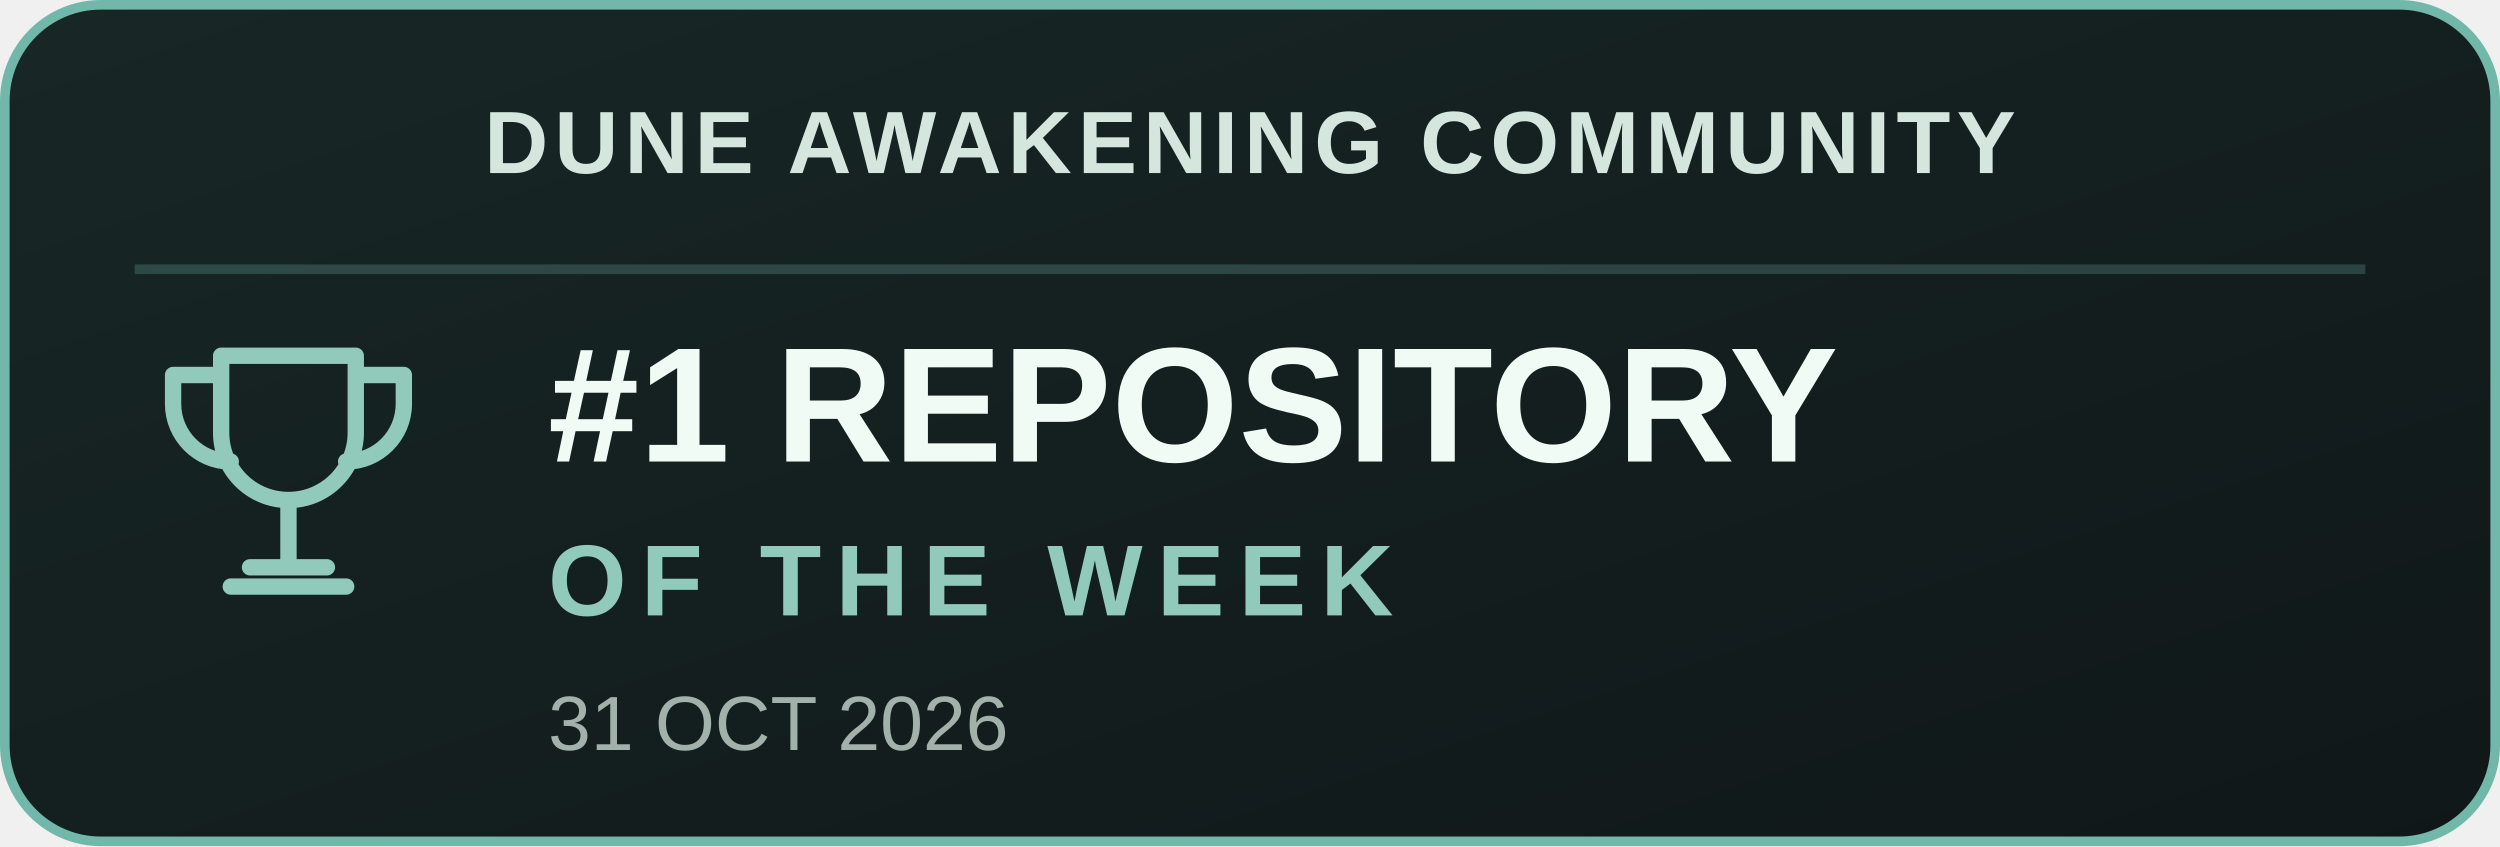
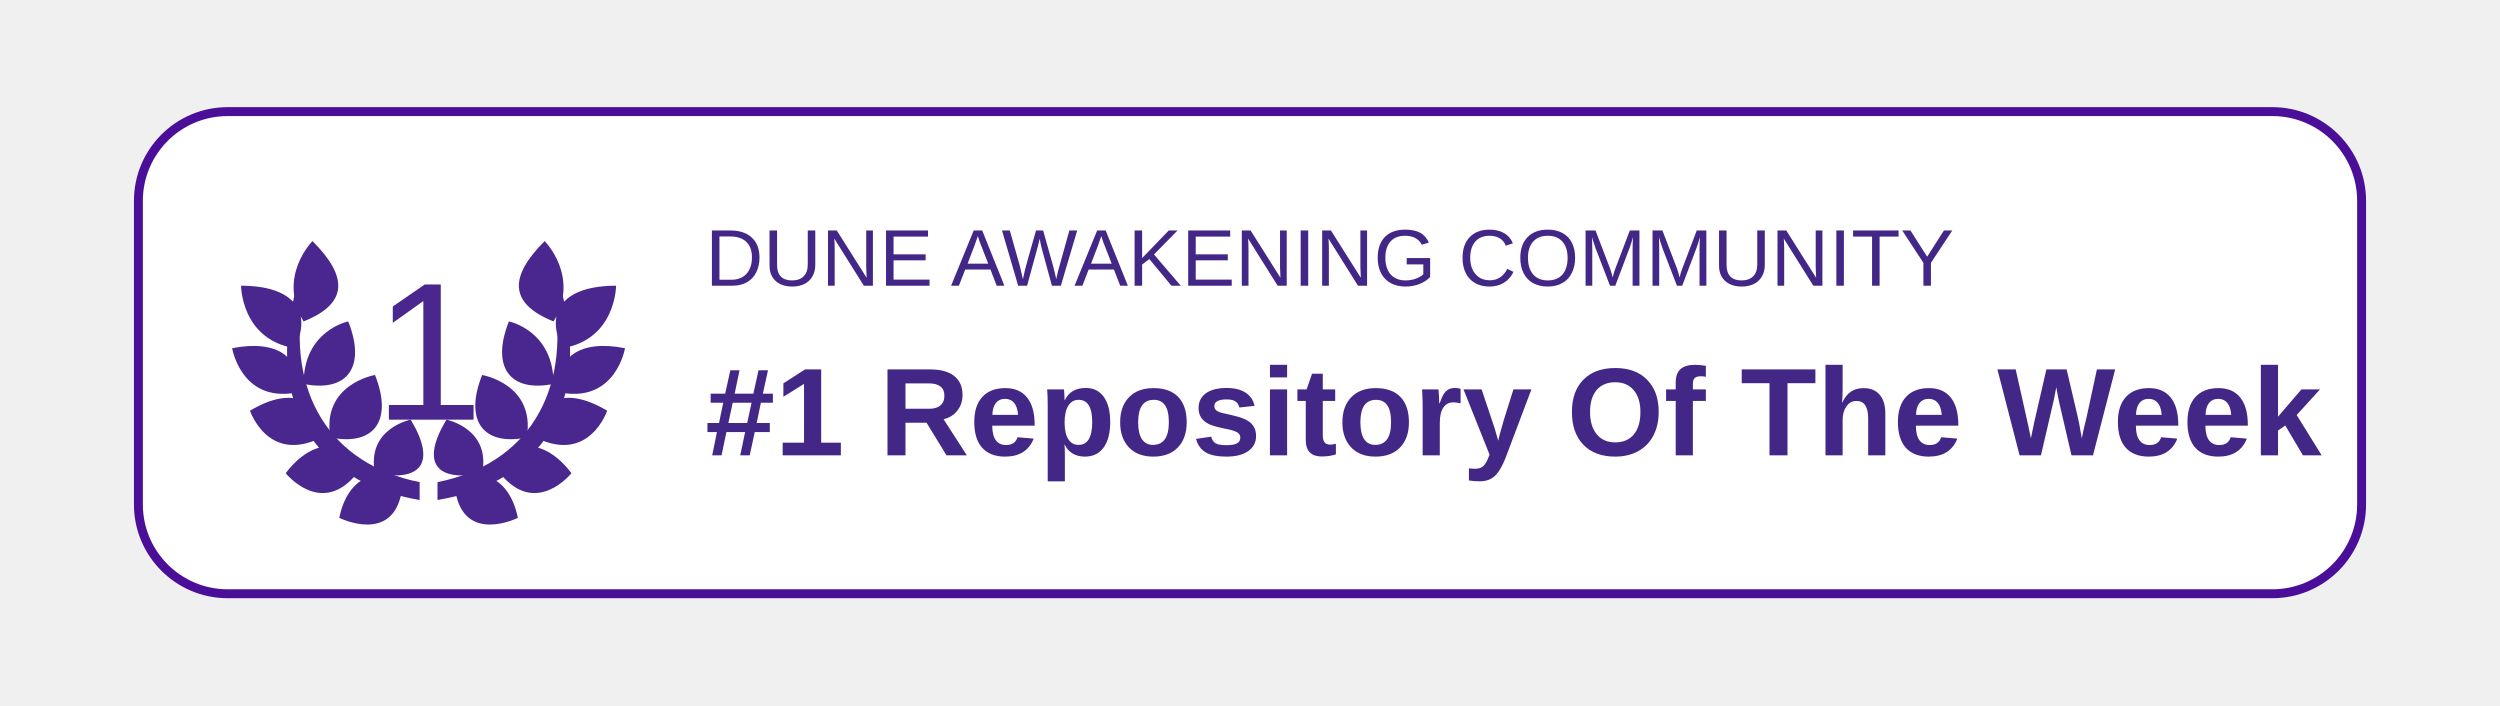
- <svg xmlns="http://www.w3.org/2000/svg" width="260" height="88" viewBox="0 0 260 88" role="img" aria-labelledby="title">
-   <defs>
-     <linearGradient id="bg" x2="1" y2="1">
-       <stop stop-color="#182726" />
-       <stop offset="1" stop-color="#101719" />
-     </linearGradient>
-   </defs>
-   <rect x=".5" y=".5" width="259" height="87" rx="10" fill="url(#bg)" stroke="#72b8aa" />
-   <path d="M14 28h232" stroke="#72b8aa" opacity=".25" />
-   <text x="130" y="18" text-anchor="middle" fill="#d4e6de" font-family="Segoe UI,Arial,sans-serif" font-size="9.2" font-weight="600" letter-spacing=".65">DUNE AWAKENING COMMUNITY</text>
-   <g transform="translate(17 37)" fill="none" stroke="#91cabb" stroke-width="1.7" stroke-linecap="round" stroke-linejoin="round">
-     <path d="M6 0h14v8a7 7 0 0 1-14 0V0ZM6 2H1v3a6 6 0 0 0 6 6M20 2h5v3a6 6 0 0 1-6 6M13 15v7M7 24h12M9 22h8" />
+ <svg xmlns="http://www.w3.org/2000/svg" width="280" height="79" viewBox="0 0 280 79" role="img" aria-labelledby="title">
+   <rect x="15.5" y="12.5" width="249" height="54" rx="10" fill="#fff" stroke="#4a0e99" />
+   <g transform="translate(26 20)" fill="#49278e">
+     <path d="M21 36C9 34 4 25 7 13L8 13C6 24 11 32 21 34ZM23 36C35 34 40 25 37 13L36 13C38 24 33 32 23 34Z" />
+     <path id="leaves" d="M7 19C1 18 1 12 1 12C7 12 9 15 7 19ZM7 24C1 25 0 19 0 19C5 18 8 20 7 24ZM10 29C4 32 2 26 2 26C7 23 10 25 10 29ZM14 33C10 38 6 33 6 33C9 29 13 29 14 33ZM19 35C18 41 12 38 12 38C13 33 17 32 19 35ZM8 16C5 11 9 7 9 7C13 11 13 14 8 16ZM8 23C8 17 13 16 13 16C15 21 13 24 8 23ZM11 29C10 23 16 22 16 22C18 27 16 30 11 29ZM16 33C15 28 20 27 20 27C23 32 21 34 16 33Z" />
+     <use href="#leaves" transform="translate(44 0) scale(-1 1)" />
+     <text x="22" y="27" text-anchor="middle" font-family="Arial,sans-serif" font-size="22">1</text>
  </g>
-   <text x="57" y="48" fill="#effbf4" font-family="Segoe UI,Arial,sans-serif" font-size="17" font-weight="700">#1 REPOSITORY</text>
-   <text x="57" y="64" fill="#91cabb" font-family="Segoe UI,Arial,sans-serif" font-size="10.5" font-weight="600" letter-spacing="1.5">OF THE WEEK</text>
-   <text x="57" y="78" fill="#a2b1aa" font-family="Segoe UI,Arial,sans-serif" font-size="8">31 OCT 2026</text>
+   <text x="79" y="32" fill="#432787" font-family="Arial,sans-serif" font-size="9">DUNE AWAKENING COMMUNITY</text>
+   <text x="79" y="51" fill="#432787" font-family="Arial,sans-serif" font-size="14" font-weight="700" textLength="176" lengthAdjust="spacingAndGlyphs">#1 Repository Of The Week</text>
</svg>
